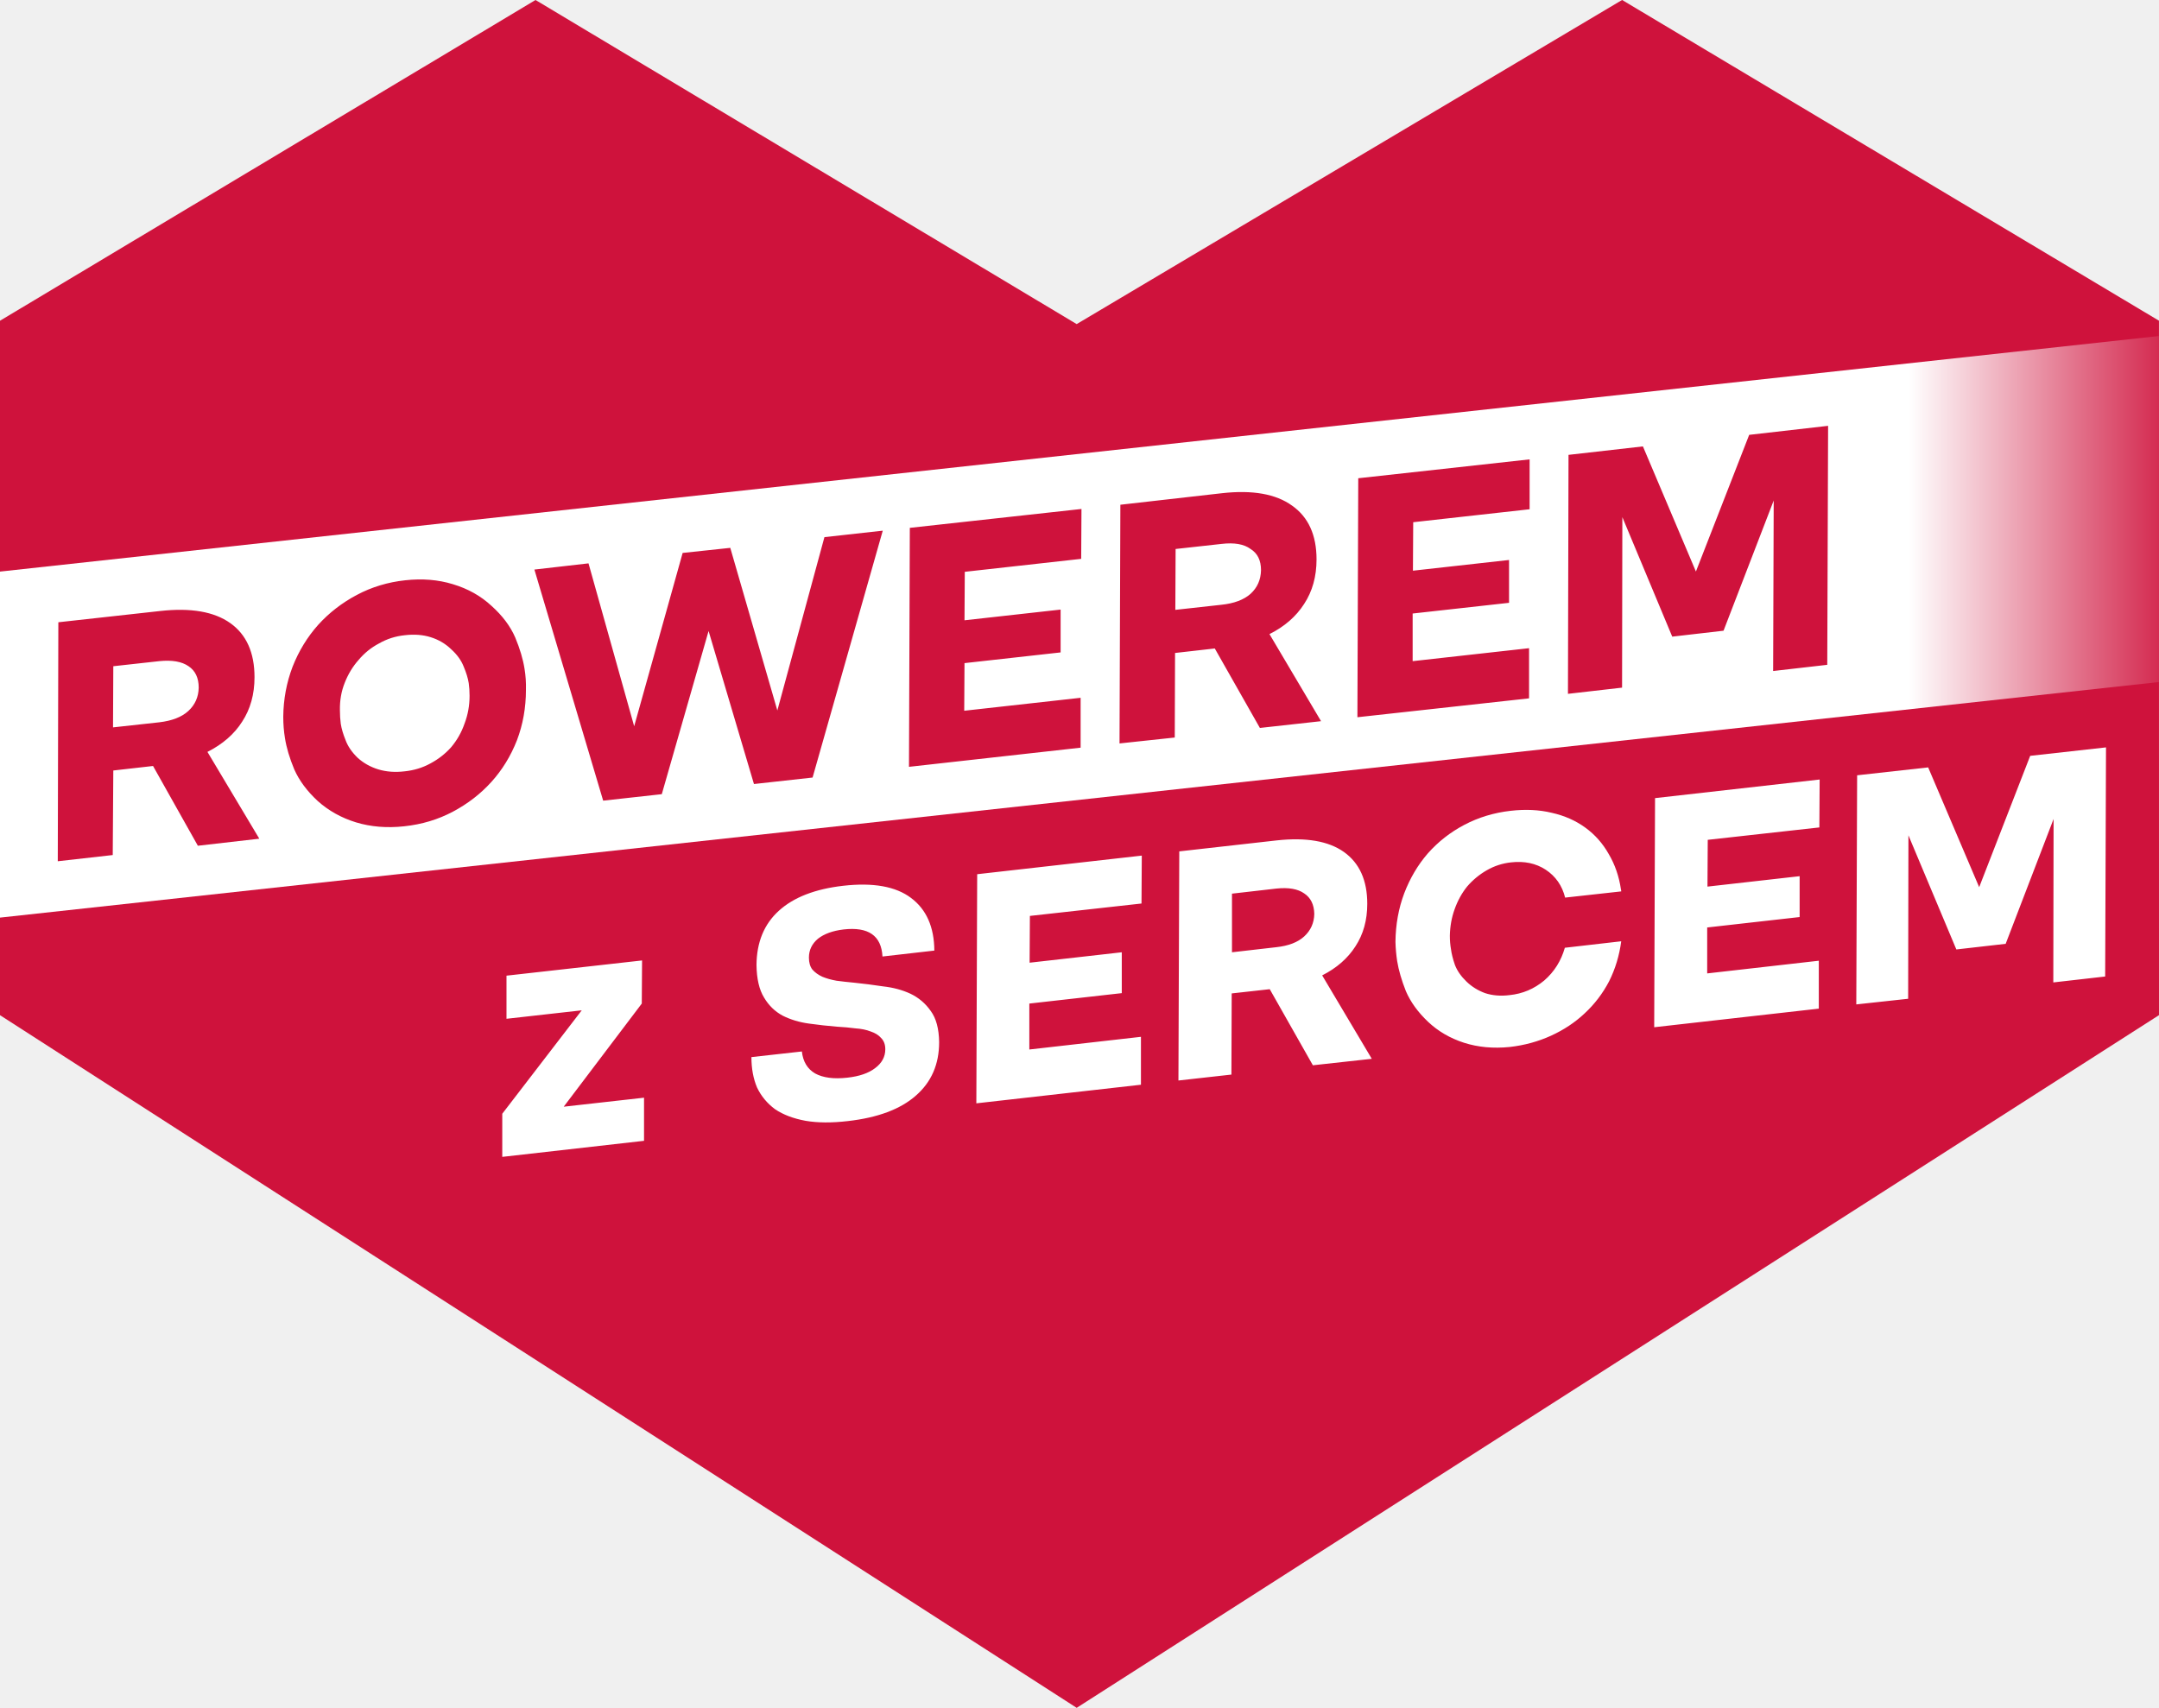
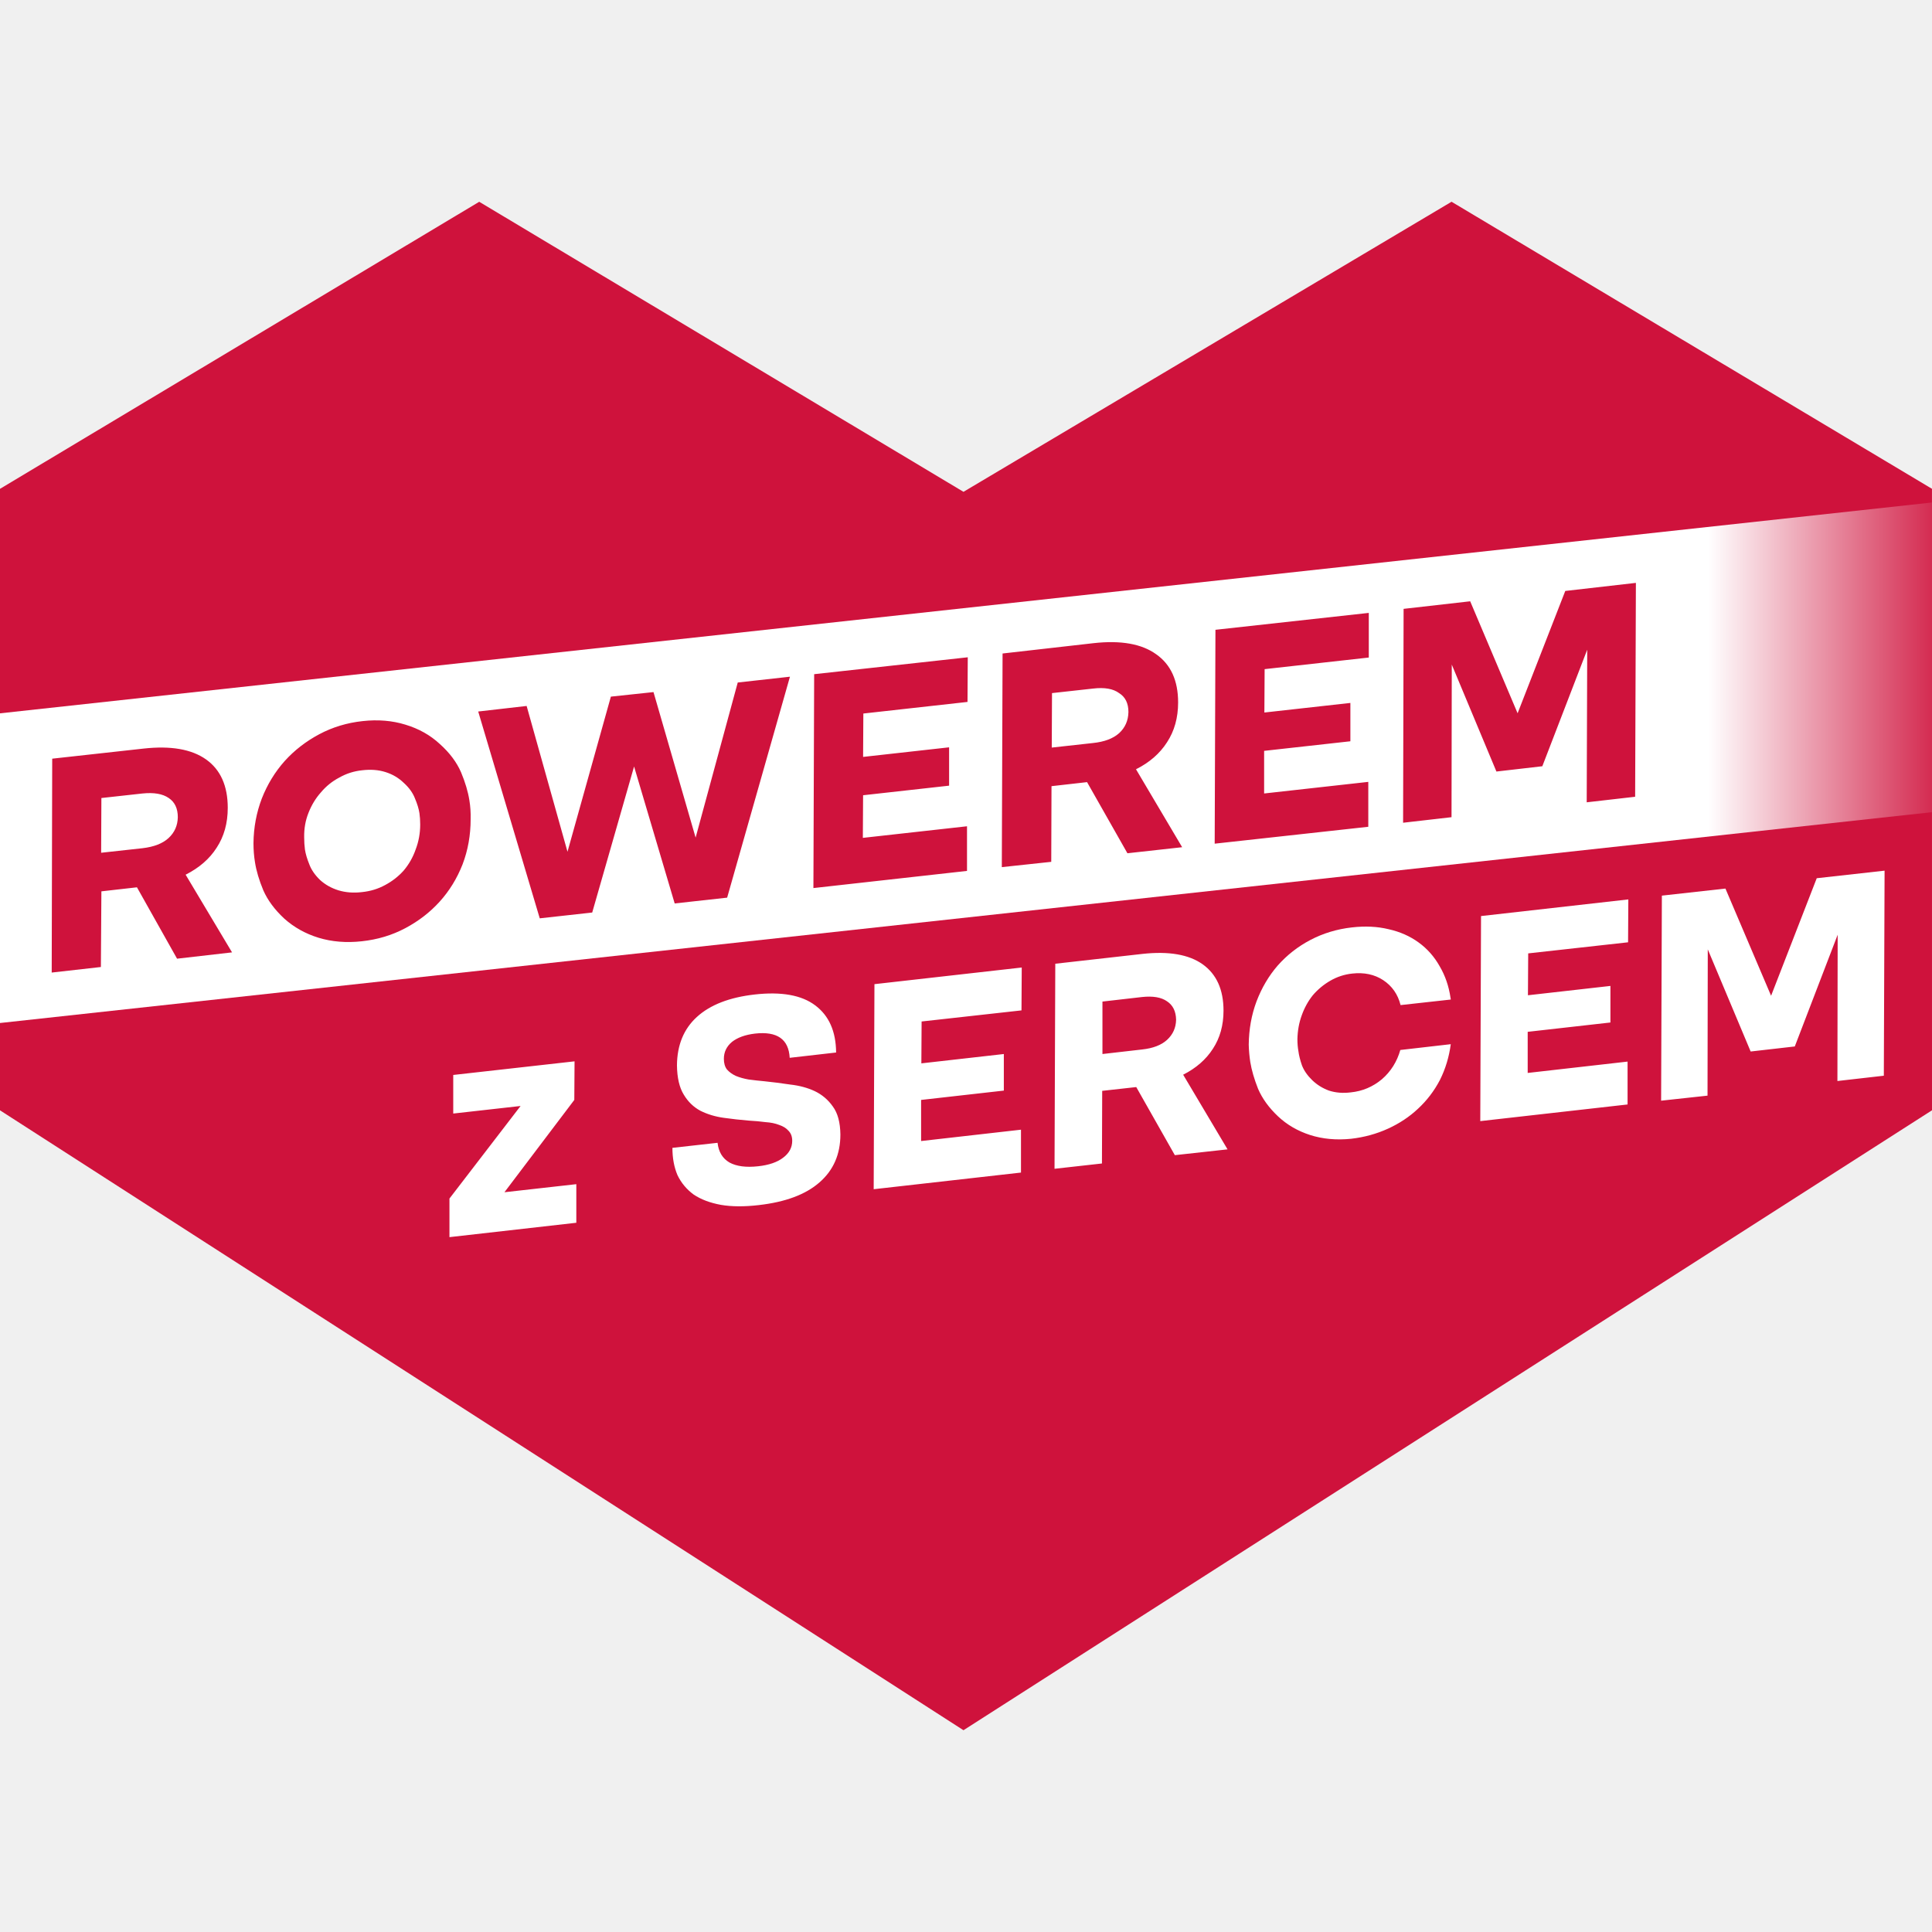
- <svg xmlns="http://www.w3.org/2000/svg" version="1.2" viewBox="0 0 766 606" width="766" height="606">
+ <svg xmlns="http://www.w3.org/2000/svg" version="1.2" viewBox="0 0 766 766" width="766" height="766">
  <defs>
-     <linearGradient id="g1" x2="1" gradientUnits="userSpaceOnUse" gradientTransform="matrix(766,0,0,218.272,45.96,221.258)">
+     <linearGradient id="g1" x2="1" gradientUnits="userSpaceOnUse" gradientTransform="matrix(766,0,0,206.37,45.96,301.258)">
      <stop offset="0" stop-color="#ffffff" />
      <stop offset=".821" stop-color="#ffffff" />
      <stop offset=".95" stop-color="#cf123c" />
      <stop offset="1" stop-color="#cf123c" />
    </linearGradient>
  </defs>
  <style>
		.s0 { fill: #cf123c } 
		.s1 { fill: url(#g1) } 
		.s2 { fill: #ffffff } 
	</style>
  <g id="Folder 1">
-     <path id="Warstwa 1" class="s0" d="m382 115l193.51-115.01 190.48 113.81 0.01 246.41-384 245.79-382-245.78v-246.41l190-113.81z" />
-     <path id="Warstwa 1 copy" fill-rule="evenodd" class="s1" d="m765.99 119.23l0.01 122.78-766 83.59v-122.78z" />
-     <path id="ROWEREM" class="s0" aria-label="ROWEREM" d="m20.7 220.8l36.2-4q16.2-1.8 24.8 4.3 8.6 6.1 8.6 19.2 0 9.1-4.4 15.8-4.2 6.6-12.3 10.7l18.4 30.8-21.8 2.5-15.9-28.3-14.1 1.6-0.2 30-19.5 2.2zm19.4 37.3l16.4-1.8q6.8-0.8 10.3-4 3.6-3.3 3.7-8.3 0-5.2-3.6-7.6-3.6-2.5-10.4-1.8l-16.3 1.8zm60.4-3.8q0.1-9.3 3.3-17.7 3.3-8.4 9.1-14.9 5.8-6.4 13.7-10.6 7.9-4.2 17.2-5.2 9.1-1 16.9 1.4 8 2.4 13.7 7.7 5.8 5.2 8.4 11.2 2.5 6 3.3 11.1 0.6 3.6 0.5 7.5 0 9.5-3.2 17.9-3.3 8.4-9.1 14.8-5.7 6.3-13.6 10.5-7.9 4.2-17.3 5.2-9.2 1-17.1-1.4-7.8-2.4-13.6-7.6-5.7-5.3-8.3-11.2-2.5-6-3.3-11.1-0.6-3.6-0.6-7.6zm20.1-2.3q0 2.5 0.3 4.8 0.4 2.6 1.7 5.8 1.2 3.3 4.3 6.3 3.1 2.8 7.3 4.1 4.3 1.3 9.3 0.7 5-0.5 9.2-2.8 4.3-2.3 7.4-5.8 3.1-3.7 4.7-8.3 1.8-4.7 1.8-9.9 0-2.4-0.3-4.5-0.4-2.6-1.8-5.9-1.3-3.3-4.4-6.1-3.1-3-7.3-4.3-4.1-1.3-9.2-0.7-4.9 0.5-9.1 2.9-4.2 2.2-7.3 5.9-3.1 3.5-4.9 8.1-1.8 4.5-1.7 9.7zm69-49.9l19.2-2.2 16.2 57.8 17.2-61.5 16.9-1.8 16.7 57.7 16.7-61.5 20.7-2.3-24.9 87.6-20.8 2.3-16.1-54.3-16.6 57.9-20.8 2.3zm132.9 70l0.3-84.8 60.9-6.7-0.1 17.7-41.3 4.6-0.1 17.2 34.1-3.8v15.2l-34.1 3.8-0.1 16.9 41.3-4.6v17.7zm75-93l36.1-4.1q16.2-1.8 24.8 4.4 8.7 6.1 8.7 19.1 0 9.1-4.4 15.8-4.3 6.7-12.3 10.7l18.3 30.9-21.7 2.4-16-28.2-14.1 1.6-0.1 30-19.6 2.1zm19.5 37.3l16.3-1.8q6.8-0.7 10.4-3.9 3.6-3.3 3.7-8.4 0-5.2-3.7-7.5-3.5-2.6-10.3-1.8l-16.3 1.8zm64.6 38.1l0.3-84.8 60.8-6.7v17.7l-41.3 4.6-0.1 17.2 34.1-3.8v15.2l-34.2 3.8v16.9l41.3-4.6v17.8zm74.7-8.3l0.2-84.8 26.4-3 18.8 44.4 18.9-48.5 28-3.2-0.3 84.8-19.2 2.2 0.2-60.5-17.8 46.2-18.2 2.1-17.7-42.4-0.1 60.5z" />
-     <path id="z SERCEM" class="s2" aria-label="z SERCEM" d="m206.4 358.5l-26.7 3v-15.3l48.1-5.4-0.1 15.3-27.7 36.6 28.5-3.2v15.3l-50.3 5.7v-15.3zm62-16.1q0.1-12.1 7.9-19.2 7.9-7.2 22.9-8.9 15.9-1.8 24 4.3 8.2 6.1 8.3 18.7l-18.4 2.1q-0.6-11.1-13.8-9.6-5.8 0.7-9.1 3.3-3.2 2.7-3.2 6.7 0 2.6 1.2 4.2 1.4 1.6 3.6 2.6 2.2 0.9 5 1.4 3 0.4 6.3 0.7 4.9 0.5 10.2 1.3 5.4 0.6 9.7 2.6 4.4 2.1 7.2 6.1 2.9 3.9 3 11.1 0 11.8-8.3 19-8.2 7.2-24.1 9-8.6 1-15-0.1-6.5-1.2-10.8-4.1-4.2-3.1-6.4-7.7-2-4.7-2-10.8l17.9-2q0.6 5.4 4.7 7.8 4.2 2.3 11.4 1.5 6.4-0.7 9.9-3.4 3.6-2.7 3.6-6.7 0-2.5-1.5-4-1.3-1.5-3.7-2.3-2.3-0.9-5.4-1.1-3-0.4-6.6-0.6-4.9-0.4-9.9-1.1-5.1-0.7-9.3-2.8-4.1-2.2-6.6-6.4-2.6-4.2-2.7-11.6zm78 49.1l0.3-81.3 58.4-6.6-0.1 17-39.6 4.4-0.1 16.6 32.7-3.7v14.5l-32.8 3.7v16.3l39.6-4.5v17zm72-89.4l34.6-3.9q15.6-1.7 23.8 4.1 8.3 5.9 8.3 18.4 0 8.7-4.2 15.1-4.1 6.4-11.8 10.3l17.6 29.6-20.9 2.3-15.3-27-13.5 1.5-0.1 28.8-18.8 2.1zm18.7 35.8l15.7-1.8q6.5-0.7 9.9-3.8 3.5-3.2 3.6-8-0.1-5-3.6-7.3-3.4-2.4-9.9-1.7l-15.7 1.8zm58-3.7q0.1-9.2 3.1-17.2 3.1-8.1 8.4-14.2 5.5-6.2 12.9-10.1 7.6-4 16.5-5 7.9-0.9 14.5 0.7 6.8 1.5 12 5.3 5.1 3.7 8.3 9.4 3.3 5.6 4.3 12.5 0.1 0.3 0.1 0.7l-19.9 2.2q-1.6-6.4-6.9-9.9-5.2-3.4-12.3-2.6-4.6 0.5-8.6 2.8-4 2.3-7 5.8-2.8 3.5-4.4 8-1.6 4.4-1.7 9.4 0 2.6 0.4 4.8 0.3 2.4 1.4 5.6 1.2 3.1 4.1 5.9 2.8 2.7 6.6 4.1 4 1.3 8.7 0.7 6.9-0.7 12.3-5.2 5.3-4.6 7.3-11.6l20-2.3q-1 7.6-4.3 14.2-3.4 6.5-8.7 11.4-5.1 4.8-11.9 7.9-6.8 3.1-14.6 4-8.8 0.9-16.3-1.5-7.4-2.4-12.7-7.4-5.4-5.1-7.9-10.9-2.3-5.8-3.1-10.7-0.5-3.3-0.6-6.8zm91.8 30.3l0.3-81.3 58.4-6.6-0.1 17-39.6 4.4-0.1 16.6 32.7-3.7v14.5l-32.8 3.7v16.3l39.6-4.5v17zm71.7-8.1l0.3-81.3 25.2-2.8 18.1 42.5 18.1-46.6 26.9-3-0.3 81.3-18.4 2.1 0.1-58-17 44.3-17.5 2-17-40.5-0.1 58z" />
+     <path id="Warstwa 1" class="s0" d="m382 195l193.51-115.01 190.48 113.81 0.01 246.41-384 245.79-382-245.78v-246.41l190-113.81z" />
+     <path id="Warstwa 1 copy" fill-rule="evenodd" class="s1" d="m765.99 199.23l0.01 122.78-766 83.59v-122.78z" />
+     <path id="ROWEREM" class="s0" d="m20.7 300.8l36.2-4q16.2-1.8 24.8 4.3 8.6 6.1 8.6 19.2 0 9.1-4.4 15.8-4.2 6.6-12.3 10.7l18.4 30.8-21.8 2.5-15.9-28.3-14.1 1.6-0.2 30-19.5 2.2zm19.4 37.3l16.4-1.8q6.8-0.8 10.3-4 3.6-3.3 3.7-8.3 0-5.2-3.6-7.6-3.6-2.5-10.4-1.8l-16.3 1.8zm60.4-3.8q0.1-9.3 3.3-17.7 3.3-8.4 9.1-14.9 5.8-6.4 13.7-10.6 7.9-4.2 17.2-5.2 9.1-1 16.9 1.4 8 2.4 13.7 7.7 5.8 5.2 8.4 11.2 2.5 6 3.3 11.1 0.6 3.6 0.5 7.5 0 9.5-3.2 17.9-3.3 8.4-9.1 14.8-5.7 6.3-13.6 10.5-7.9 4.2-17.3 5.2-9.2 1-17.1-1.4-7.8-2.4-13.6-7.6-5.7-5.3-8.3-11.2-2.5-6-3.3-11.1-0.6-3.6-0.6-7.6zm20.1-2.3q0 2.5 0.3 4.8 0.4 2.6 1.7 5.8 1.2 3.3 4.3 6.3 3.1 2.8 7.3 4.1 4.3 1.3 9.3 0.7 5-0.5 9.2-2.8 4.3-2.3 7.4-5.8 3.1-3.7 4.7-8.3 1.8-4.7 1.8-9.9 0-2.4-0.3-4.5-0.4-2.6-1.8-5.9-1.3-3.3-4.4-6.1-3.1-3-7.3-4.3-4.1-1.3-9.2-0.7-4.9 0.5-9.1 2.9-4.2 2.2-7.3 5.9-3.1 3.5-4.9 8.1-1.8 4.5-1.7 9.7zm69-49.9l19.2-2.2 16.2 57.8 17.2-61.5 16.9-1.8 16.7 57.7 16.7-61.5 20.7-2.3-24.9 87.6-20.8 2.3-16.1-54.3-16.6 57.9-20.8 2.3zm132.9 70l0.3-84.8 60.9-6.7-0.1 17.7-41.3 4.6-0.1 17.2 34.1-3.8v15.2l-34.1 3.8-0.1 16.9 41.3-4.6v17.7zm75-93l36.1-4.1q16.2-1.8 24.8 4.4 8.7 6.1 8.7 19.1 0 9.1-4.4 15.8-4.3 6.7-12.3 10.7l18.3 30.9-21.7 2.4-16-28.2-14.1 1.6-0.1 30-19.6 2.1zm19.5 37.3l16.3-1.8q6.8-0.7 10.4-3.9 3.6-3.3 3.7-8.4 0-5.2-3.7-7.5-3.5-2.6-10.3-1.8l-16.3 1.8zm64.6 38.1l0.3-84.8 60.8-6.7v17.7l-41.3 4.6-0.1 17.2 34.1-3.8v15.2l-34.2 3.8v16.9l41.3-4.6v17.8zm74.7-8.3l0.2-84.8 26.4-3 18.8 44.4 18.9-48.5 28-3.2-0.3 84.8-19.2 2.2 0.2-60.5-17.8 46.2-18.2 2.1-17.7-42.4-0.1 60.5z" />
+     <path id="z SERCEM" class="s2" d="m206.4 438.5l-26.7 3v-15.3l48.1-5.4-0.1 15.3-27.7 36.6 28.5-3.2v15.3l-50.3 5.7v-15.3zm62-16.1q0.1-12.1 7.9-19.2 7.9-7.2 22.9-8.9 15.9-1.8 24 4.3 8.2 6.1 8.3 18.7l-18.4 2.1q-0.6-11.1-13.8-9.6-5.8 0.7-9.1 3.3-3.2 2.7-3.2 6.7 0 2.6 1.2 4.2 1.4 1.6 3.6 2.6 2.2 0.9 5 1.4 3 0.4 6.3 0.7 4.9 0.5 10.2 1.3 5.4 0.6 9.7 2.6 4.4 2.1 7.2 6.1 2.9 3.9 3 11.1 0 11.8-8.3 19-8.2 7.2-24.1 9-8.6 1-15-0.1-6.5-1.2-10.8-4.1-4.2-3.1-6.4-7.7-2-4.7-2-10.8l17.9-2q0.6 5.4 4.7 7.8 4.2 2.3 11.4 1.5 6.4-0.7 9.9-3.4 3.6-2.7 3.6-6.7 0-2.5-1.5-4-1.3-1.5-3.7-2.3-2.3-0.9-5.4-1.1-3-0.4-6.6-0.6-4.9-0.4-9.9-1.1-5.1-0.7-9.3-2.8-4.1-2.2-6.6-6.4-2.6-4.2-2.7-11.6zm78 49.1l0.3-81.3 58.4-6.6-0.1 17-39.6 4.4-0.1 16.6 32.7-3.7v14.5l-32.8 3.7v16.3l39.6-4.5v17zm72-89.4l34.6-3.9q15.6-1.7 23.8 4.1 8.3 5.9 8.3 18.4 0 8.7-4.2 15.1-4.1 6.4-11.8 10.3l17.6 29.6-20.9 2.3-15.3-27-13.5 1.5-0.1 28.8-18.8 2.1zm18.7 35.8l15.7-1.8q6.5-0.7 9.9-3.8 3.5-3.2 3.6-8-0.1-5-3.6-7.3-3.4-2.4-9.9-1.7l-15.7 1.8zm58-3.7q0.1-9.2 3.1-17.2 3.1-8.1 8.4-14.2 5.5-6.2 12.9-10.1 7.6-4 16.5-5 7.9-0.9 14.5 0.7 6.8 1.5 12 5.3 5.1 3.7 8.3 9.4 3.3 5.6 4.3 12.5 0.1 0.3 0.1 0.7l-19.9 2.2q-1.6-6.4-6.9-9.9-5.2-3.4-12.3-2.6-4.6 0.5-8.6 2.8-4 2.3-7 5.8-2.8 3.5-4.4 8-1.6 4.4-1.7 9.4 0 2.6 0.4 4.8 0.3 2.4 1.4 5.6 1.2 3.1 4.1 5.9 2.8 2.7 6.6 4.1 4 1.3 8.7 0.7 6.9-0.7 12.3-5.2 5.3-4.6 7.3-11.6l20-2.3q-1 7.6-4.3 14.2-3.4 6.5-8.7 11.4-5.1 4.8-11.9 7.9-6.8 3.1-14.6 4-8.8 0.9-16.3-1.5-7.4-2.4-12.7-7.4-5.4-5.1-7.9-10.9-2.3-5.8-3.1-10.7-0.5-3.3-0.6-6.8zm91.8 30.3l0.3-81.3 58.4-6.6-0.1 17-39.6 4.4-0.1 16.6 32.7-3.7v14.5l-32.8 3.7v16.3l39.6-4.5v17zm71.7-8.1l0.3-81.3 25.2-2.8 18.1 42.5 18.1-46.6 26.9-3-0.3 81.3-18.4 2.1 0.1-58-17 44.3-17.5 2-17-40.5-0.1 58z" />
  </g>
</svg>
